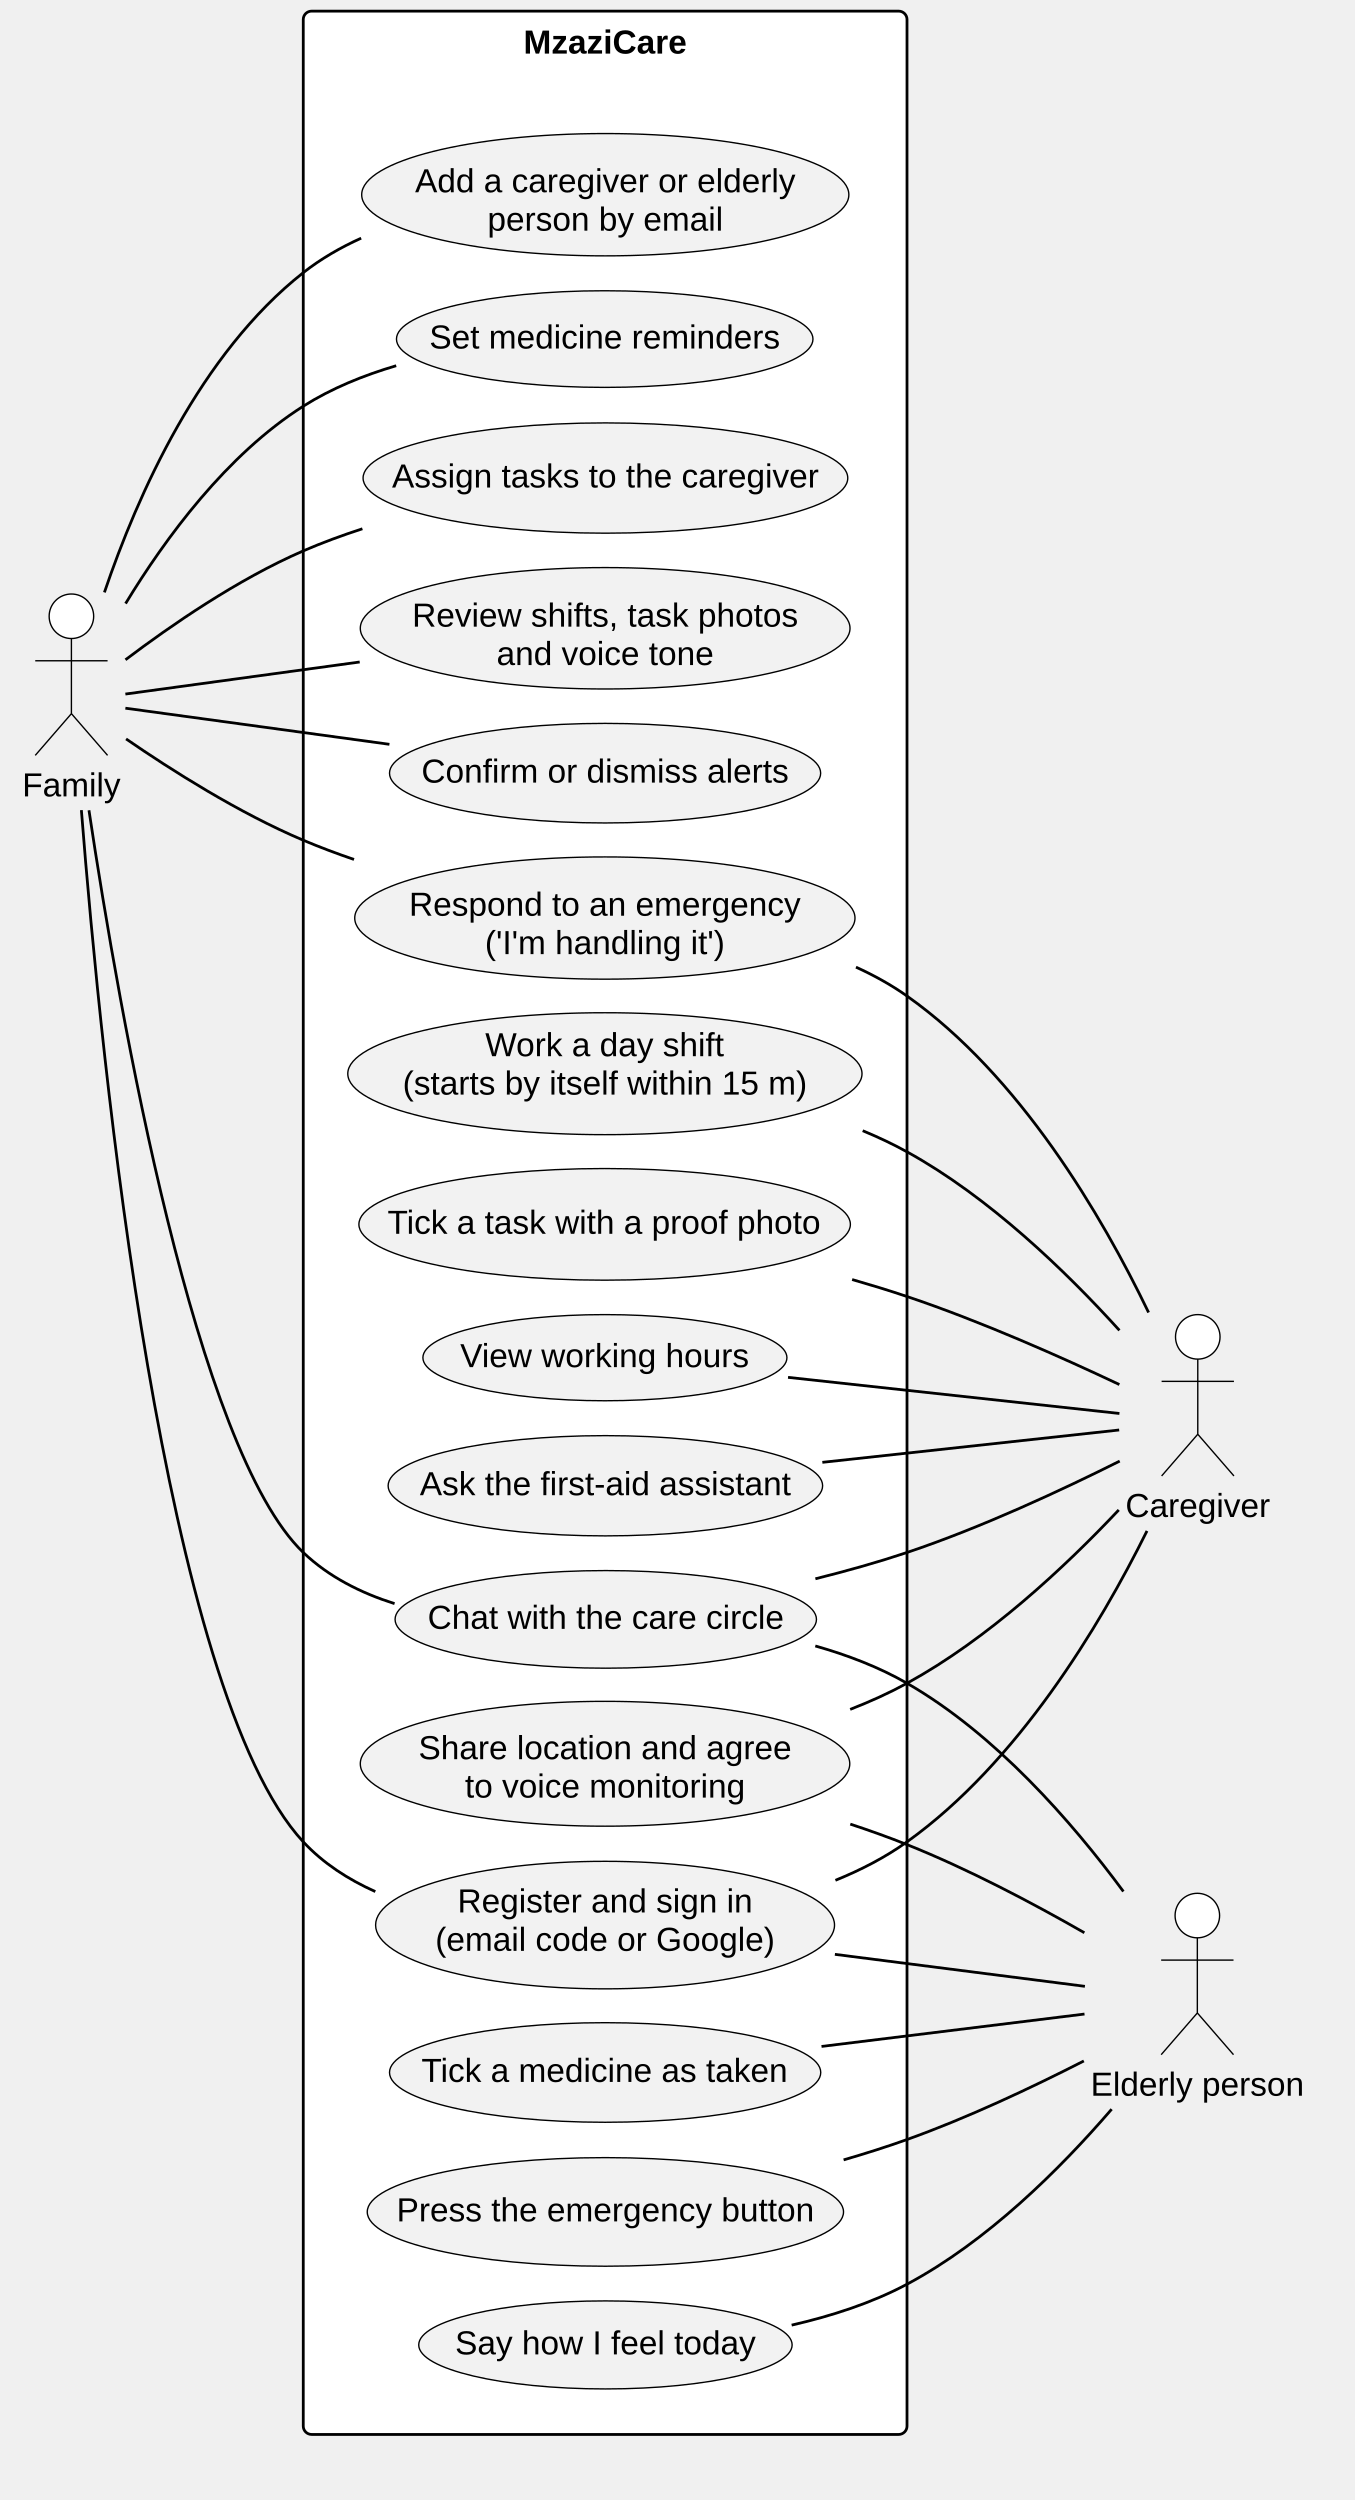
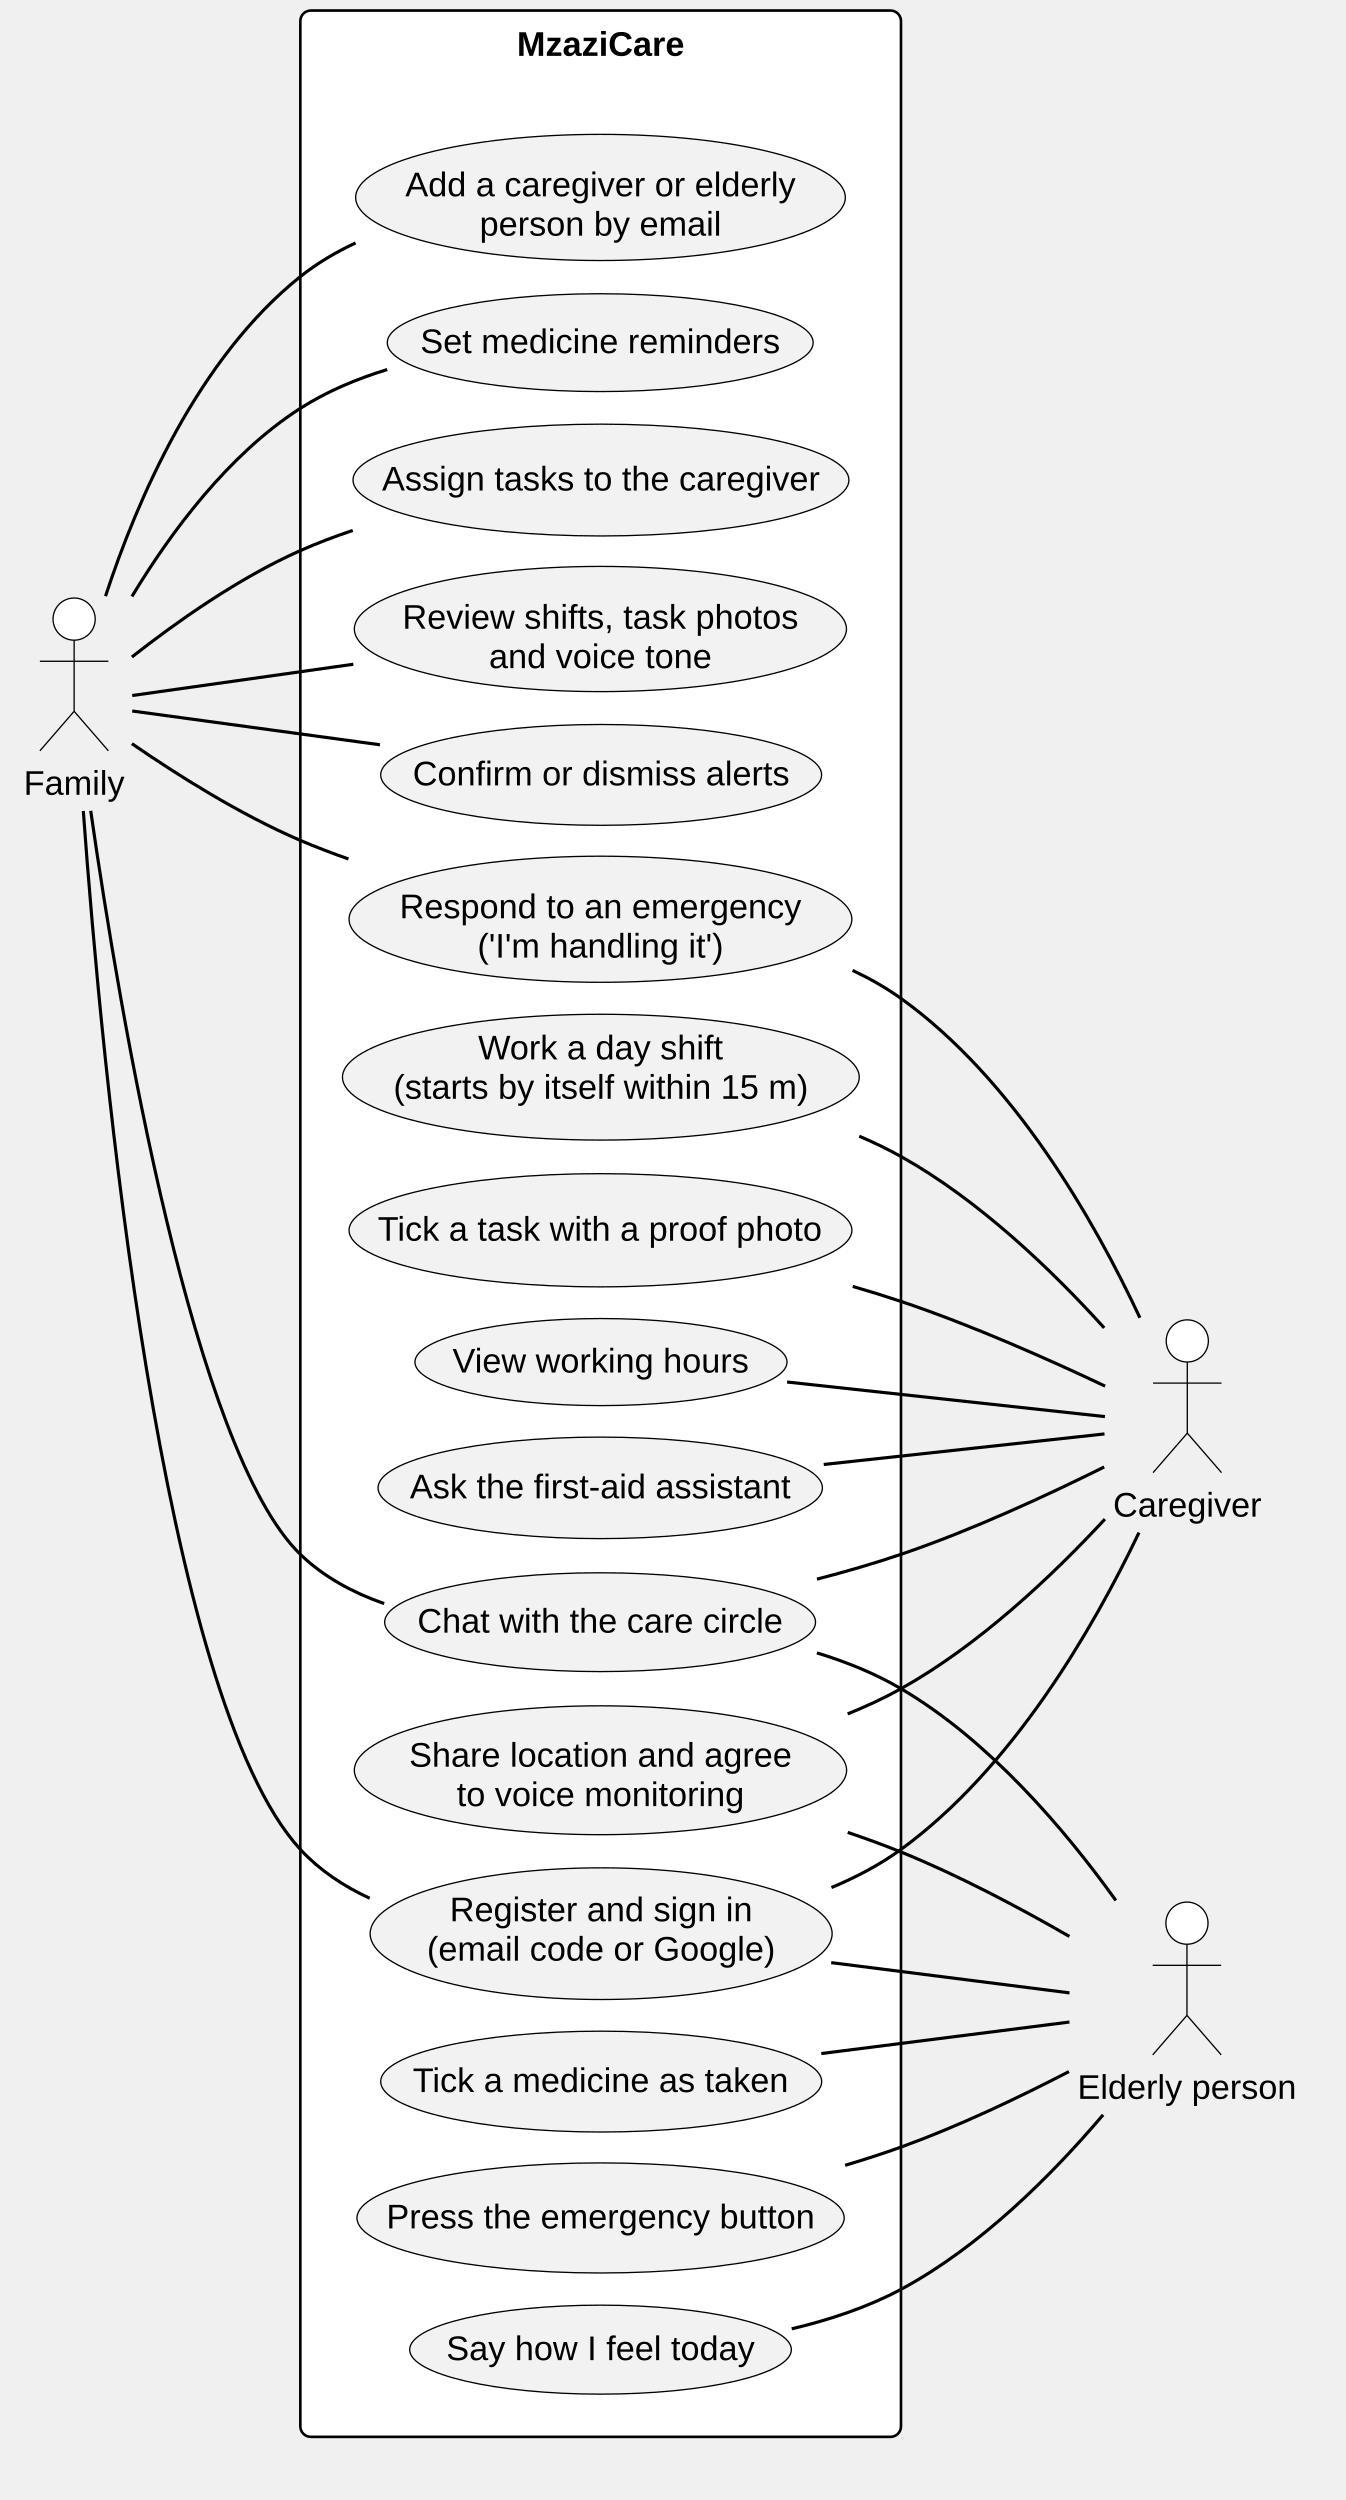
- <svg xmlns="http://www.w3.org/2000/svg" version="1.1" data-diagram-type="DESCRIPTION" style="width:1014px;height:1872px;background:#FFFFFF;" width="1014.583px" height="1872.917px" viewBox="0 0 1014 1872" zoomAndPan="magnify" preserveAspectRatio="none" contentStyleType="text/css">
+ <svg xmlns="http://www.w3.org/2000/svg" version="1.1" data-diagram-type="DESCRIPTION" style="width:1064px;height:1977px;background:#FFFFFF;" width="1064.583px" height="1977.083px" viewBox="0 0 1064 1977" zoomAndPan="magnify" preserveAspectRatio="none" contentStyleType="text/css">
  <defs />
  <g font-family="sans-serif" lengthAdjust="spacing">
    <g class="cluster" data-qualified-name="MzaziCare" id="ent0004" data-source-line="11">
-       <rect x="227.083" y="8.333" width="452.083" height="1814.583" fill="#FFF" style="stroke:#000;stroke-width:2.083;" rx="6.25" ry="6.25" />
-       <text x="391.992" y="40.116" fill="#000" font-size="25" textLength="122.266" font-weight="700" font-family="Arial">MzaziCare</text>
+       <rect x="237.5" y="8.333" width="475" height="1918.75" fill="#FFF" style="stroke:#000;stroke-width:2.083;" rx="8.333" ry="8.333" />
+       <text x="408.773" y="44.154" fill="#000" font-size="27.083" textLength="132.454" font-weight="700" font-family="Arial">MzaziCare</text>
    </g>
    <g class="entity" data-qualified-name="F" id="ent0001" data-source-line="7">
-       <ellipse cx="53.471" cy="461.458" rx="16.667" ry="16.667" fill="#FFF" style="stroke:#000;stroke-width:1.042;" />
-       <path d="M53.471,478.125 L53.471,534.375 M26.388,494.792 L80.554,494.792 M53.471,534.375 L26.388,565.625 M53.471,534.375 L80.554,565.625" style="stroke:#000;stroke-width:1.042;" fill="none" />
-       <text x="16.667" y="596.366" fill="#000" font-size="25" textLength="73.608" font-family="Arial">Family</text>
+       <ellipse cx="58.621" cy="489.583" rx="16.667" ry="16.667" fill="#FFF" style="stroke:#000;stroke-width:1.042;" />
+       <path d="M58.621,506.25 L58.621,562.5 M31.538,522.917 L85.705,522.917 M58.621,562.5 L31.538,593.75 M58.621,562.5 L85.705,593.75" style="stroke:#000;stroke-width:1.042;" fill="none" />
+       <text x="18.75" y="628.529" fill="#000" font-size="27.083" textLength="79.742" font-family="Arial">Family</text>
    </g>
    <g class="entity" data-qualified-name="C" id="ent0002" data-source-line="8">
-       <ellipse cx="896.895" cy="1001.042" rx="16.667" ry="16.667" fill="#FFF" style="stroke:#000;stroke-width:1.042;" />
-       <path d="M896.895,1017.708 L896.895,1073.958 M869.812,1034.375 L923.979,1034.375 M896.895,1073.958 L869.812,1105.208 M896.895,1073.958 L923.979,1105.208" style="stroke:#000;stroke-width:1.042;" fill="none" />
-       <text x="842.708" y="1135.95" fill="#000" font-size="25" textLength="108.374" font-family="Arial">Caregiver</text>
+       <ellipse cx="938.911" cy="1060.417" rx="16.667" ry="16.667" fill="#FFF" style="stroke:#000;stroke-width:1.042;" />
+       <path d="M938.911,1077.083 L938.911,1133.333 M911.828,1093.75 L965.994,1093.75 M938.911,1133.333 L911.828,1164.583 M938.911,1133.333 L965.994,1164.583" style="stroke:#000;stroke-width:1.042;" fill="none" />
+       <text x="880.208" y="1199.362" fill="#000" font-size="27.083" textLength="117.405" font-family="Arial">Caregiver</text>
    </g>
    <g class="entity" data-qualified-name="E" id="ent0003" data-source-line="9">
-       <ellipse cx="896.568" cy="1434.375" rx="16.667" ry="16.667" fill="#FFF" style="stroke:#000;stroke-width:1.042;" />
-       <path d="M896.568,1451.042 L896.568,1507.292 M869.484,1467.708 L923.651,1467.708 M896.568,1507.292 L869.484,1538.542 M896.568,1507.292 L923.651,1538.542" style="stroke:#000;stroke-width:1.042;" fill="none" />
-       <text x="816.667" y="1569.283" fill="#000" font-size="25" textLength="159.802" font-family="Arial">Elderly person</text>
+       <ellipse cx="938.643" cy="1520.833" rx="16.667" ry="16.667" fill="#FFF" style="stroke:#000;stroke-width:1.042;" />
+       <path d="M938.643,1537.5 L938.643,1593.75 M911.56,1554.167 L965.726,1554.167 M938.643,1593.75 L911.56,1625 M938.643,1593.75 L965.726,1625" style="stroke:#000;stroke-width:1.042;" fill="none" />
+       <text x="852.083" y="1659.779" fill="#000" font-size="27.083" textLength="173.119" font-family="Arial">Elderly person</text>
    </g>
    <g class="entity" data-qualified-name="MzaziCare.UC3" id="ent0005" data-source-line="12">
-       <ellipse cx="453.227" cy="145.798" rx="182.393" ry="45.798" fill="#F2F2F2" style="stroke:#000;stroke-width:1.042;" />
-       <text x="310.795" y="143.986" fill="#000" font-size="25" textLength="284.863" font-family="Arial">Add a caregiver or elderly</text>
-       <text x="364.988" y="172.734" fill="#000" font-size="25" textLength="176.477" font-family="Arial">person by email</text>
+       <ellipse cx="474.865" cy="156.138" rx="193.615" ry="49.888" fill="#F2F2F2" style="stroke:#000;stroke-width:1.042;" />
+       <text x="320.564" y="155.235" fill="#000" font-size="27.083" textLength="308.602" font-family="Arial">Add a caregiver or elderly</text>
+       <text x="379.273" y="186.378" fill="#000" font-size="27.083" textLength="191.183" font-family="Arial">person by email</text>
    </g>
    <g class="entity" data-qualified-name="MzaziCare.UC4" id="ent0006" data-source-line="13">
-       <ellipse cx="452.812" cy="253.896" rx="155.937" ry="36.187" fill="#F2F2F2" style="stroke:#000;stroke-width:1.042;" />
-       <text x="321.507" y="260.978" fill="#000" font-size="25" textLength="262.61" font-family="Arial">Set medicine reminders</text>
+       <ellipse cx="474.661" cy="270.974" rx="168.411" ry="38.682" fill="#F2F2F2" style="stroke:#000;stroke-width:1.042;" />
+       <text x="332.414" y="279.254" fill="#000" font-size="27.083" textLength="284.494" font-family="Arial">Set medicine reminders</text>
    </g>
    <g class="entity" data-qualified-name="MzaziCare.UC5" id="ent0007" data-source-line="14">
-       <ellipse cx="453.339" cy="357.959" rx="181.464" ry="41.293" fill="#F2F2F2" style="stroke:#000;stroke-width:1.042;" />
-       <text x="293.543" y="365.042" fill="#000" font-size="25" textLength="319.592" font-family="Arial">Assign tasks to the caregiver</text>
+       <ellipse cx="475.232" cy="379.63" rx="196.065" ry="44.213" fill="#F2F2F2" style="stroke:#000;stroke-width:1.042;" />
+       <text x="302.119" y="387.91" fill="#000" font-size="27.083" textLength="346.225" font-family="Arial">Assign tasks to the caregiver</text>
    </g>
    <g class="entity" data-qualified-name="MzaziCare.UC6" id="ent0008" data-source-line="15">
-       <ellipse cx="453.139" cy="470.457" rx="183.347" ry="45.457" fill="#F2F2F2" style="stroke:#000;stroke-width:1.042;" />
-       <text x="308.632" y="469.248" fill="#000" font-size="25" textLength="289.014" font-family="Arial">Review shifts, task photos</text>
-       <text x="371.828" y="497.995" fill="#000" font-size="25" textLength="162.622" font-family="Arial">and voice tone</text>
+       <ellipse cx="474.797" cy="497.426" rx="194.588" ry="49.509" fill="#F2F2F2" style="stroke:#000;stroke-width:1.042;" />
+       <text x="318.248" y="497.227" fill="#000" font-size="27.083" textLength="313.098" font-family="Arial">Review shifts, task photos</text>
+       <text x="386.71" y="528.37" fill="#000" font-size="27.083" textLength="176.174" font-family="Arial">and voice tone</text>
    </g>
    <g class="entity" data-qualified-name="MzaziCare.UC7" id="ent0009" data-source-line="16">
-       <ellipse cx="453.088" cy="578.951" rx="161.421" ry="37.284" fill="#F2F2F2" style="stroke:#000;stroke-width:1.042;" />
-       <text x="315.563" y="586.033" fill="#000" font-size="25" textLength="275.049" font-family="Arial">Confirm or dismiss alerts</text>
+       <ellipse cx="475.394" cy="612.787" rx="174.352" ry="39.87" fill="#F2F2F2" style="stroke:#000;stroke-width:1.042;" />
+       <text x="326.409" y="621.067" fill="#000" font-size="27.083" textLength="297.97" font-family="Arial">Confirm or dismiss alerts</text>
    </g>
    <g class="entity" data-qualified-name="MzaziCare.UC8" id="ent0010" data-source-line="17">
-       <ellipse cx="452.92" cy="687.436" rx="187.295" ry="45.769" fill="#F2F2F2" style="stroke:#000;stroke-width:1.042;" />
-       <text x="306.301" y="685.708" fill="#000" font-size="25" textLength="293.237" font-family="Arial">Respond to an emergency</text>
-       <text x="363.088" y="714.456" fill="#000" font-size="25" textLength="179.663" font-family="Arial">('I'm handling it')</text>
+       <ellipse cx="474.842" cy="726.947" rx="198.8" ry="49.864" fill="#F2F2F2" style="stroke:#000;stroke-width:1.042;" />
+       <text x="316.005" y="726.145" fill="#000" font-size="27.083" textLength="317.674" font-family="Arial">Respond to an emergency</text>
+       <text x="377.524" y="757.289" fill="#000" font-size="27.083" textLength="194.635" font-family="Arial">('I'm handling it')</text>
    </g>
    <g class="entity" data-qualified-name="MzaziCare.UC1" id="ent0011" data-source-line="18">
-       <ellipse cx="453.069" cy="1441.502" rx="171.819" ry="47.752" fill="#F2F2F2" style="stroke:#000;stroke-width:1.042;" />
-       <text x="342.589" y="1432.047" fill="#000" font-size="25" textLength="220.959" font-family="Arial">Register and sign in</text>
-       <text x="325.926" y="1460.794" fill="#000" font-size="25" textLength="254.285" font-family="Arial">(email code or Google)</text>
+       <ellipse cx="475.376" cy="1529.148" rx="182.667" ry="52.065" fill="#F2F2F2" style="stroke:#000;stroke-width:1.042;" />
+       <text x="355.689" y="1519.341" fill="#000" font-size="27.083" textLength="239.373" font-family="Arial">Register and sign in</text>
+       <text x="337.638" y="1550.484" fill="#000" font-size="27.083" textLength="275.475" font-family="Arial">(email code or Google)</text>
    </g>
    <g class="entity" data-qualified-name="MzaziCare.UC2" id="ent0012" data-source-line="19">
-       <ellipse cx="453.599" cy="1212.595" rx="157.766" ry="36.553" fill="#F2F2F2" style="stroke:#000;stroke-width:1.042;" />
-       <text x="320.213" y="1219.677" fill="#000" font-size="25" textLength="266.772" font-family="Arial">Chat with the care circle</text>
+       <ellipse cx="474.559" cy="1282.828" rx="170.392" ry="39.078" fill="#F2F2F2" style="stroke:#000;stroke-width:1.042;" />
+       <text x="330.057" y="1291.108" fill="#000" font-size="27.083" textLength="289.003" font-family="Arial">Chat with the care circle</text>
    </g>
    <g class="entity" data-qualified-name="MzaziCare.UC9" id="ent0013" data-source-line="20">
-       <ellipse cx="452.946" cy="803.988" rx="192.529" ry="45.655" fill="#F2F2F2" style="stroke:#000;stroke-width:1.042;" />
-       <text x="363.334" y="790.898" fill="#000" font-size="25" textLength="179.224" font-family="Arial">Work a day shift</text>
-       <text x="301.518" y="819.646" fill="#000" font-size="25" textLength="302.856" font-family="Arial">(starts by itself within 15 m)</text>
+       <ellipse cx="475.161" cy="851.826" rx="204.328" ry="49.743" fill="#F2F2F2" style="stroke:#000;stroke-width:1.042;" />
+       <text x="378.081" y="837.767" fill="#000" font-size="27.083" textLength="194.159" font-family="Arial">Work a day shift</text>
+       <text x="311.114" y="868.91" fill="#000" font-size="27.083" textLength="328.094" font-family="Arial">(starts by itself within 15 m)</text>
    </g>
    <g class="entity" data-qualified-name="MzaziCare.UC10" id="ent0014" data-source-line="21">
-       <ellipse cx="452.756" cy="916.801" rx="184.006" ry="41.801" fill="#F2F2F2" style="stroke:#000;stroke-width:1.042;" />
-       <text x="290.177" y="923.883" fill="#000" font-size="25" textLength="325.159" font-family="Arial">Tick a task with a proof photo</text>
+       <ellipse cx="474.861" cy="972.889" rx="198.819" ry="44.764" fill="#F2F2F2" style="stroke:#000;stroke-width:1.042;" />
+       <text x="298.733" y="981.169" fill="#000" font-size="27.083" textLength="352.255" font-family="Arial">Tick a task with a proof photo</text>
    </g>
    <g class="entity" data-qualified-name="MzaziCare.UC11" id="ent0015" data-source-line="22">
-       <ellipse cx="452.96" cy="1016.634" rx="136.294" ry="32.259" fill="#F2F2F2" style="stroke:#000;stroke-width:1.042;" />
-       <text x="344.58" y="1023.716" fill="#000" font-size="25" textLength="216.76" font-family="Arial">View working hours</text>
+       <ellipse cx="475.256" cy="1077.134" rx="147.131" ry="34.426" fill="#F2F2F2" style="stroke:#000;stroke-width:1.042;" />
+       <text x="357.844" y="1085.414" fill="#000" font-size="27.083" textLength="234.824" font-family="Arial">View working hours</text>
    </g>
    <g class="entity" data-qualified-name="MzaziCare.UC12" id="ent0016" data-source-line="23">
-       <ellipse cx="453.303" cy="1112.536" rx="162.678" ry="37.536" fill="#F2F2F2" style="stroke:#000;stroke-width:1.042;" />
-       <text x="314.362" y="1119.618" fill="#000" font-size="25" textLength="277.881" font-family="Arial">Ask the first-aid assistant</text>
+       <ellipse cx="474.672" cy="1176.601" rx="175.713" ry="40.143" fill="#F2F2F2" style="stroke:#000;stroke-width:1.042;" />
+       <text x="324.153" y="1184.881" fill="#000" font-size="27.083" textLength="301.038" font-family="Arial">Ask the first-aid assistant</text>
    </g>
    <g class="entity" data-qualified-name="MzaziCare.UC13" id="ent0017" data-source-line="24">
-       <ellipse cx="453.049" cy="1320.709" rx="183.257" ry="46.75" fill="#F2F2F2" style="stroke:#000;stroke-width:1.042;" />
-       <text x="313.364" y="1317.289" fill="#000" font-size="25" textLength="279.37" font-family="Arial">Share location and agree</text>
-       <text x="348.135" y="1346.037" fill="#000" font-size="25" textLength="209.827" font-family="Arial">to voice monitoring</text>
+       <ellipse cx="474.855" cy="1399.916" rx="194.647" ry="50.957" fill="#F2F2F2" style="stroke:#000;stroke-width:1.042;" />
+       <text x="323.53" y="1397.136" fill="#000" font-size="27.083" textLength="302.651" font-family="Arial">Share location and agree</text>
+       <text x="361.199" y="1428.279" fill="#000" font-size="27.083" textLength="227.312" font-family="Arial">to voice monitoring</text>
    </g>
    <g class="entity" data-qualified-name="MzaziCare.UC14" id="ent0018" data-source-line="25">
-       <ellipse cx="453.345" cy="1755.877" rx="139.803" ry="32.961" fill="#F2F2F2" style="stroke:#000;stroke-width:1.042;" />
-       <text x="340.778" y="1762.959" fill="#000" font-size="25" textLength="225.134" font-family="Arial">Say how I feel today</text>
+       <ellipse cx="474.891" cy="1858.103" rx="150.933" ry="35.187" fill="#F2F2F2" style="stroke:#000;stroke-width:1.042;" />
+       <text x="352.943" y="1866.383" fill="#000" font-size="27.083" textLength="243.895" font-family="Arial">Say how I feel today</text>
    </g>
    <g class="entity" data-qualified-name="MzaziCare.UC15" id="ent0019" data-source-line="26">
-       <ellipse cx="453.12" cy="1551.874" rx="161.454" ry="37.291" fill="#F2F2F2" style="stroke:#000;stroke-width:1.042;" />
-       <text x="315.559" y="1558.956" fill="#000" font-size="25" textLength="275.122" font-family="Arial">Tick a medicine as taken</text>
+       <ellipse cx="475.429" cy="1646.127" rx="174.387" ry="39.877" fill="#F2F2F2" style="stroke:#000;stroke-width:1.042;" />
+       <text x="326.405" y="1654.407" fill="#000" font-size="27.083" textLength="298.049" font-family="Arial">Tick a medicine as taken</text>
    </g>
    <g class="entity" data-qualified-name="MzaziCare.UC16" id="ent0020" data-source-line="27">
-       <ellipse cx="453.314" cy="1656.288" rx="178.314" ry="40.663" fill="#F2F2F2" style="stroke:#000;stroke-width:1.042;" />
-       <text x="296.978" y="1663.37" fill="#000" font-size="25" textLength="312.671" font-family="Arial">Press the emergency button</text>
+       <ellipse cx="474.944" cy="1753.947" rx="192.652" ry="43.53" fill="#F2F2F2" style="stroke:#000;stroke-width:1.042;" />
+       <text x="305.581" y="1762.227" fill="#000" font-size="27.083" textLength="338.727" font-family="Arial">Press the emergency button</text>
    </g>
    <g class="link" data-entity-1="ent0001" data-entity-2="ent0005" id="lnk21" data-link-type="association">
-       <path d="M78.18,443.586 C103.048,370.262 149.876,264.945 227.083,204.167 C240.185,193.853 254.924,185.35 270.426,178.342" style="stroke:#000;stroke-width:2.083;" fill="none" />
+       <path d="M83.436,471.462 C108.71,394.379 156.818,283.137 237.5,218.75 C250.721,208.199 265.558,199.42 281.183,192.116" style="stroke:#000;stroke-width:2.5;" fill="none" />
    </g>
    <g class="link" data-entity-1="ent0001" data-entity-2="ent0006" id="lnk22" data-link-type="association">
-       <path d="M94.023,451.952 C123.934,402.743 169.826,340.427 227.083,304.167 C248.119,290.845 272.232,281.048 296.667,273.848" style="stroke:#000;stroke-width:2.083;" fill="none" />
+       <path d="M104.329,471.68 C134.973,420.951 180.545,359.397 237.5,322.917 C258.297,309.596 282.012,299.649 306.196,292.228" style="stroke:#000;stroke-width:2.5;" fill="none" />
    </g>
    <g class="link" data-entity-1="ent0001" data-entity-2="ent0007" id="lnk23" data-link-type="association">
-       <path d="M93.957,494.037 C127.418,468.719 177.989,433.747 227.083,412.5 C241.218,406.383 256.166,400.881 271.364,395.947" style="stroke:#000;stroke-width:2.083;" fill="none" />
+       <path d="M104.301,519.558 C138.586,492.628 188.49,457.107 237.5,435.417 C250.757,429.549 264.717,424.242 278.948,419.45" style="stroke:#000;stroke-width:2.5;" fill="none" />
    </g>
    <g class="link" data-entity-1="ent0001" data-entity-2="ent0008" id="lnk24" data-link-type="association">
-       <path d="M93.883,519.708 C135.125,514.064 203.447,504.715 269.353,495.696" style="stroke:#000;stroke-width:2.083;" fill="none" />
+       <path d="M104.561,550.007 C146.961,544.011 214.05,534.524 279.424,525.279" style="stroke:#000;stroke-width:2.5;" fill="none" />
    </g>
    <g class="link" data-entity-1="ent0001" data-entity-2="ent0009" id="lnk25" data-link-type="association">
-       <path d="M93.883,530.292 C139.793,536.575 219.263,547.45 291.601,557.348" style="stroke:#000;stroke-width:2.083;" fill="none" />
+       <path d="M104.561,562.27 C151.533,568.675 228.808,579.212 300.482,588.986" style="stroke:#000;stroke-width:2.5;" fill="none" />
    </g>
    <g class="link" data-entity-1="ent0001" data-entity-2="ent0010" id="lnk26" data-link-type="association">
-       <path d="M94.412,553.309 C128.151,576.532 178.874,608.793 227.083,629.167 C239.297,634.328 252.083,639.128 265.091,643.574" style="stroke:#000;stroke-width:2.083;" fill="none" />
+       <path d="M104.324,588.096 C139.024,612.003 189.454,644.028 237.5,664.583 C249.747,669.823 262.544,674.719 275.571,679.277" style="stroke:#000;stroke-width:2.5;" fill="none" />
    </g>
    <g class="link" data-entity-1="ent0001" data-entity-2="ent0011" id="lnk27" data-link-type="association">
-       <path d="M60.932,606.622 C75.971,797.81 122.842,1266.959 227.083,1379.167 C242.057,1395.285 260.806,1407.373 281.043,1416.416" style="stroke:#000;stroke-width:2.083;" fill="none" />
+       <path d="M65.876,641.302 C80.527,843.074 127.315,1342.769 237.5,1462.5 C252.745,1479.066 271.769,1491.63 292.352,1501.139" style="stroke:#000;stroke-width:2.5;" fill="none" />
    </g>
    <g class="link" data-entity-1="ent0001" data-entity-2="ent0012" id="lnk28" data-link-type="association">
-       <path d="M66.614,606.727 C89.768,760.836 146.968,1085.811 227.083,1162.5 C246.077,1180.682 270.164,1192.812 295.454,1200.802" style="stroke:#000;stroke-width:2.083;" fill="none" />
+       <path d="M71.74,641.19 C95.05,803.22 153.36,1147.61 237.5,1229.167 C256.02,1247.118 279.228,1259.571 303.803,1268.13" style="stroke:#000;stroke-width:2.5;" fill="none" />
    </g>
    <g class="link" data-entity-1="ent0010" data-entity-2="ent0002" id="lnk29" data-link-type="association">
-       <path d="M640.958,724.196 C654.438,730.328 667.356,737.483 679.167,745.833 C763.724,805.617 824.934,909.858 860.071,982.805" style="stroke:#000;stroke-width:2.083;" fill="none" />
+       <path d="M674.201,767.387 C687.71,773.734 700.645,781.08 712.5,789.583 C801.641,853.521 865.306,964.861 901.442,1042.09" style="stroke:#000;stroke-width:2.5;" fill="none" />
    </g>
    <g class="link" data-entity-1="ent0011" data-entity-2="ent0002" id="lnk30" data-link-type="association">
-       <path d="M625.563,1407.969 C644.576,1400.261 662.916,1390.794 679.167,1379.167 C762.095,1319.834 823.28,1218.045 858.872,1146.352" style="stroke:#000;stroke-width:2.083;" fill="none" />
+       <path d="M657.519,1492.662 C677.045,1484.542 695.841,1474.621 712.5,1462.5 C800.541,1398.44 864.258,1288.447 900.717,1211.958" style="stroke:#000;stroke-width:2.5;" fill="none" />
    </g>
    <g class="link" data-entity-1="ent0012" data-entity-2="ent0002" id="lnk31" data-link-type="association">
-       <path d="M610.564,1182.197 C633.776,1176.41 657.255,1169.833 679.167,1162.5 C734.92,1143.841 795.667,1115.475 838.433,1094.068" style="stroke:#000;stroke-width:2.083;" fill="none" />
+       <path d="M646.066,1248.8 C668.602,1242.931 691.251,1236.372 712.5,1229.167 C768.345,1210.231 829.062,1182.046 873.17,1160.086" style="stroke:#000;stroke-width:2.5;" fill="none" />
    </g>
    <g class="link" data-entity-1="ent0013" data-entity-2="ent0002" id="lnk32" data-link-type="association">
-       <path d="M645.981,846.677 C657.454,851.423 668.611,856.68 679.167,862.5 C740.719,896.438 798.144,951.927 838.232,996.181" style="stroke:#000;stroke-width:2.083;" fill="none" />
+       <path d="M679.467,898.51 C690.881,903.365 701.978,908.707 712.5,914.583 C774.27,949.08 831.884,1004.5 873.204,1050.093" style="stroke:#000;stroke-width:2.5;" fill="none" />
    </g>
    <g class="link" data-entity-1="ent0014" data-entity-2="ent0002" id="lnk33" data-link-type="association">
-       <path d="M638.076,958.116 C652.062,962.131 665.893,966.38 679.167,970.833 C734.508,989.401 795.303,1016.478 838.192,1036.764" style="stroke:#000;stroke-width:2.083;" fill="none" />
+       <path d="M674.356,1017.3 C687.336,1021.066 700.148,1025.027 712.5,1029.167 C768.428,1047.909 829.648,1075.166 873.925,1096.165" style="stroke:#000;stroke-width:2.5;" fill="none" />
    </g>
    <g class="link" data-entity-1="ent0015" data-entity-2="ent0002" id="lnk34" data-link-type="association">
-       <path d="M590.085,1031.369 C673.37,1040.447 775.877,1051.621 838.229,1058.418" style="stroke:#000;stroke-width:2.083;" fill="none" />
+       <path d="M622.432,1092.904 C707.072,1102.116 809.456,1113.26 873.787,1120.262" style="stroke:#000;stroke-width:2.5;" fill="none" />
    </g>
    <g class="link" data-entity-1="ent0016" data-entity-2="ent0002" id="lnk35" data-link-type="association">
-       <path d="M615.774,1094.998 C693.521,1086.523 781.953,1076.883 838.035,1070.77" style="stroke:#000;stroke-width:2.083;" fill="none" />
+       <path d="M651.408,1158.109 C729.33,1149.628 816.291,1140.163 873.436,1133.943" style="stroke:#000;stroke-width:2.5;" fill="none" />
    </g>
    <g class="link" data-entity-1="ent0017" data-entity-2="ent0002" id="lnk36" data-link-type="association">
-       <path d="M636.618,1279.988 C651.365,1274.253 665.74,1267.759 679.167,1260.417 C739.952,1227.177 797.432,1173.429 837.735,1130.642" style="stroke:#000;stroke-width:2.083;" fill="none" />
+       <path d="M670.317,1355.347 C684.939,1349.461 699.173,1342.845 712.5,1335.417 C774.191,1301.03 832.231,1246.141 873.761,1201.335" style="stroke:#000;stroke-width:2.5;" fill="none" />
    </g>
    <g class="link" data-entity-1="ent0011" data-entity-2="ent0003" id="lnk37" data-link-type="association">
-       <path d="M625.163,1463.414 C689.428,1471.638 759.694,1480.629 812.379,1487.371" style="stroke:#000;stroke-width:2.083;" fill="none" />
+       <path d="M657.322,1552.054 C721.922,1560.257 792,1569.156 845.78,1575.985" style="stroke:#000;stroke-width:2.5;" fill="none" />
    </g>
    <g class="link" data-entity-1="ent0012" data-entity-2="ent0003" id="lnk38" data-link-type="association">
-       <path d="M610.487,1232.493 C634.425,1239.265 658.145,1248.319 679.167,1260.417 C745.295,1298.473 802.398,1363.815 841.198,1416.34" style="stroke:#000;stroke-width:2.083;" fill="none" />
+       <path d="M646.006,1307.103 C669.249,1314.211 692.107,1323.439 712.5,1335.417 C782.412,1376.48 842.23,1446.896 882.412,1502.885" style="stroke:#000;stroke-width:2.5;" fill="none" />
    </g>
    <g class="link" data-entity-1="ent0017" data-entity-2="ent0003" id="lnk39" data-link-type="association">
-       <path d="M636.697,1365.899 C651.203,1370.679 665.515,1375.802 679.167,1381.25 C724.628,1399.393 772.757,1424.779 811.984,1447.239" style="stroke:#000;stroke-width:2.083;" fill="none" />
+       <path d="M670.389,1449.053 C684.773,1453.912 698.948,1459.094 712.5,1464.583 C757.925,1482.983 805.862,1508.399 845.679,1531.347" style="stroke:#000;stroke-width:2.5;" fill="none" />
    </g>
    <g class="link" data-entity-1="ent0018" data-entity-2="ent0003" id="lnk40" data-link-type="association">
-       <path d="M592.787,1741.056 C622.405,1734.288 652.728,1724.518 679.167,1710.417 C738.99,1678.509 793.275,1624.8 832.412,1579.363" style="stroke:#000;stroke-width:2.083;" fill="none" />
+       <path d="M626.087,1841.638 C655.828,1834.597 686.03,1824.601 712.5,1810.417 C775.119,1776.861 831.694,1720.211 872.317,1672.419" style="stroke:#000;stroke-width:2.5;" fill="none" />
    </g>
    <g class="link" data-entity-1="ent0019" data-entity-2="ent0003" id="lnk41" data-link-type="association">
-       <path d="M615.152,1532.375 C681.923,1524.147 756.672,1514.936 812.077,1508.109" style="stroke:#000;stroke-width:2.083;" fill="none" />
+       <path d="M649.445,1623.946 C716.147,1615.476 789.74,1606.131 845.705,1599.024" style="stroke:#000;stroke-width:2.5;" fill="none" />
    </g>
    <g class="link" data-entity-1="ent0020" data-entity-2="ent0003" id="lnk42" data-link-type="association">
-       <path d="M631.697,1617.326 C647.88,1612.629 663.913,1607.542 679.167,1602.083 C724.181,1585.974 772.266,1563.317 811.578,1543.247" style="stroke:#000;stroke-width:2.083;" fill="none" />
+       <path d="M668.316,1712.317 C683.387,1707.854 698.27,1703.051 712.5,1697.917 C757.559,1681.658 805.445,1658.863 845.324,1638.204" style="stroke:#000;stroke-width:2.5;" fill="none" />
    </g>
  </g>
</svg>
